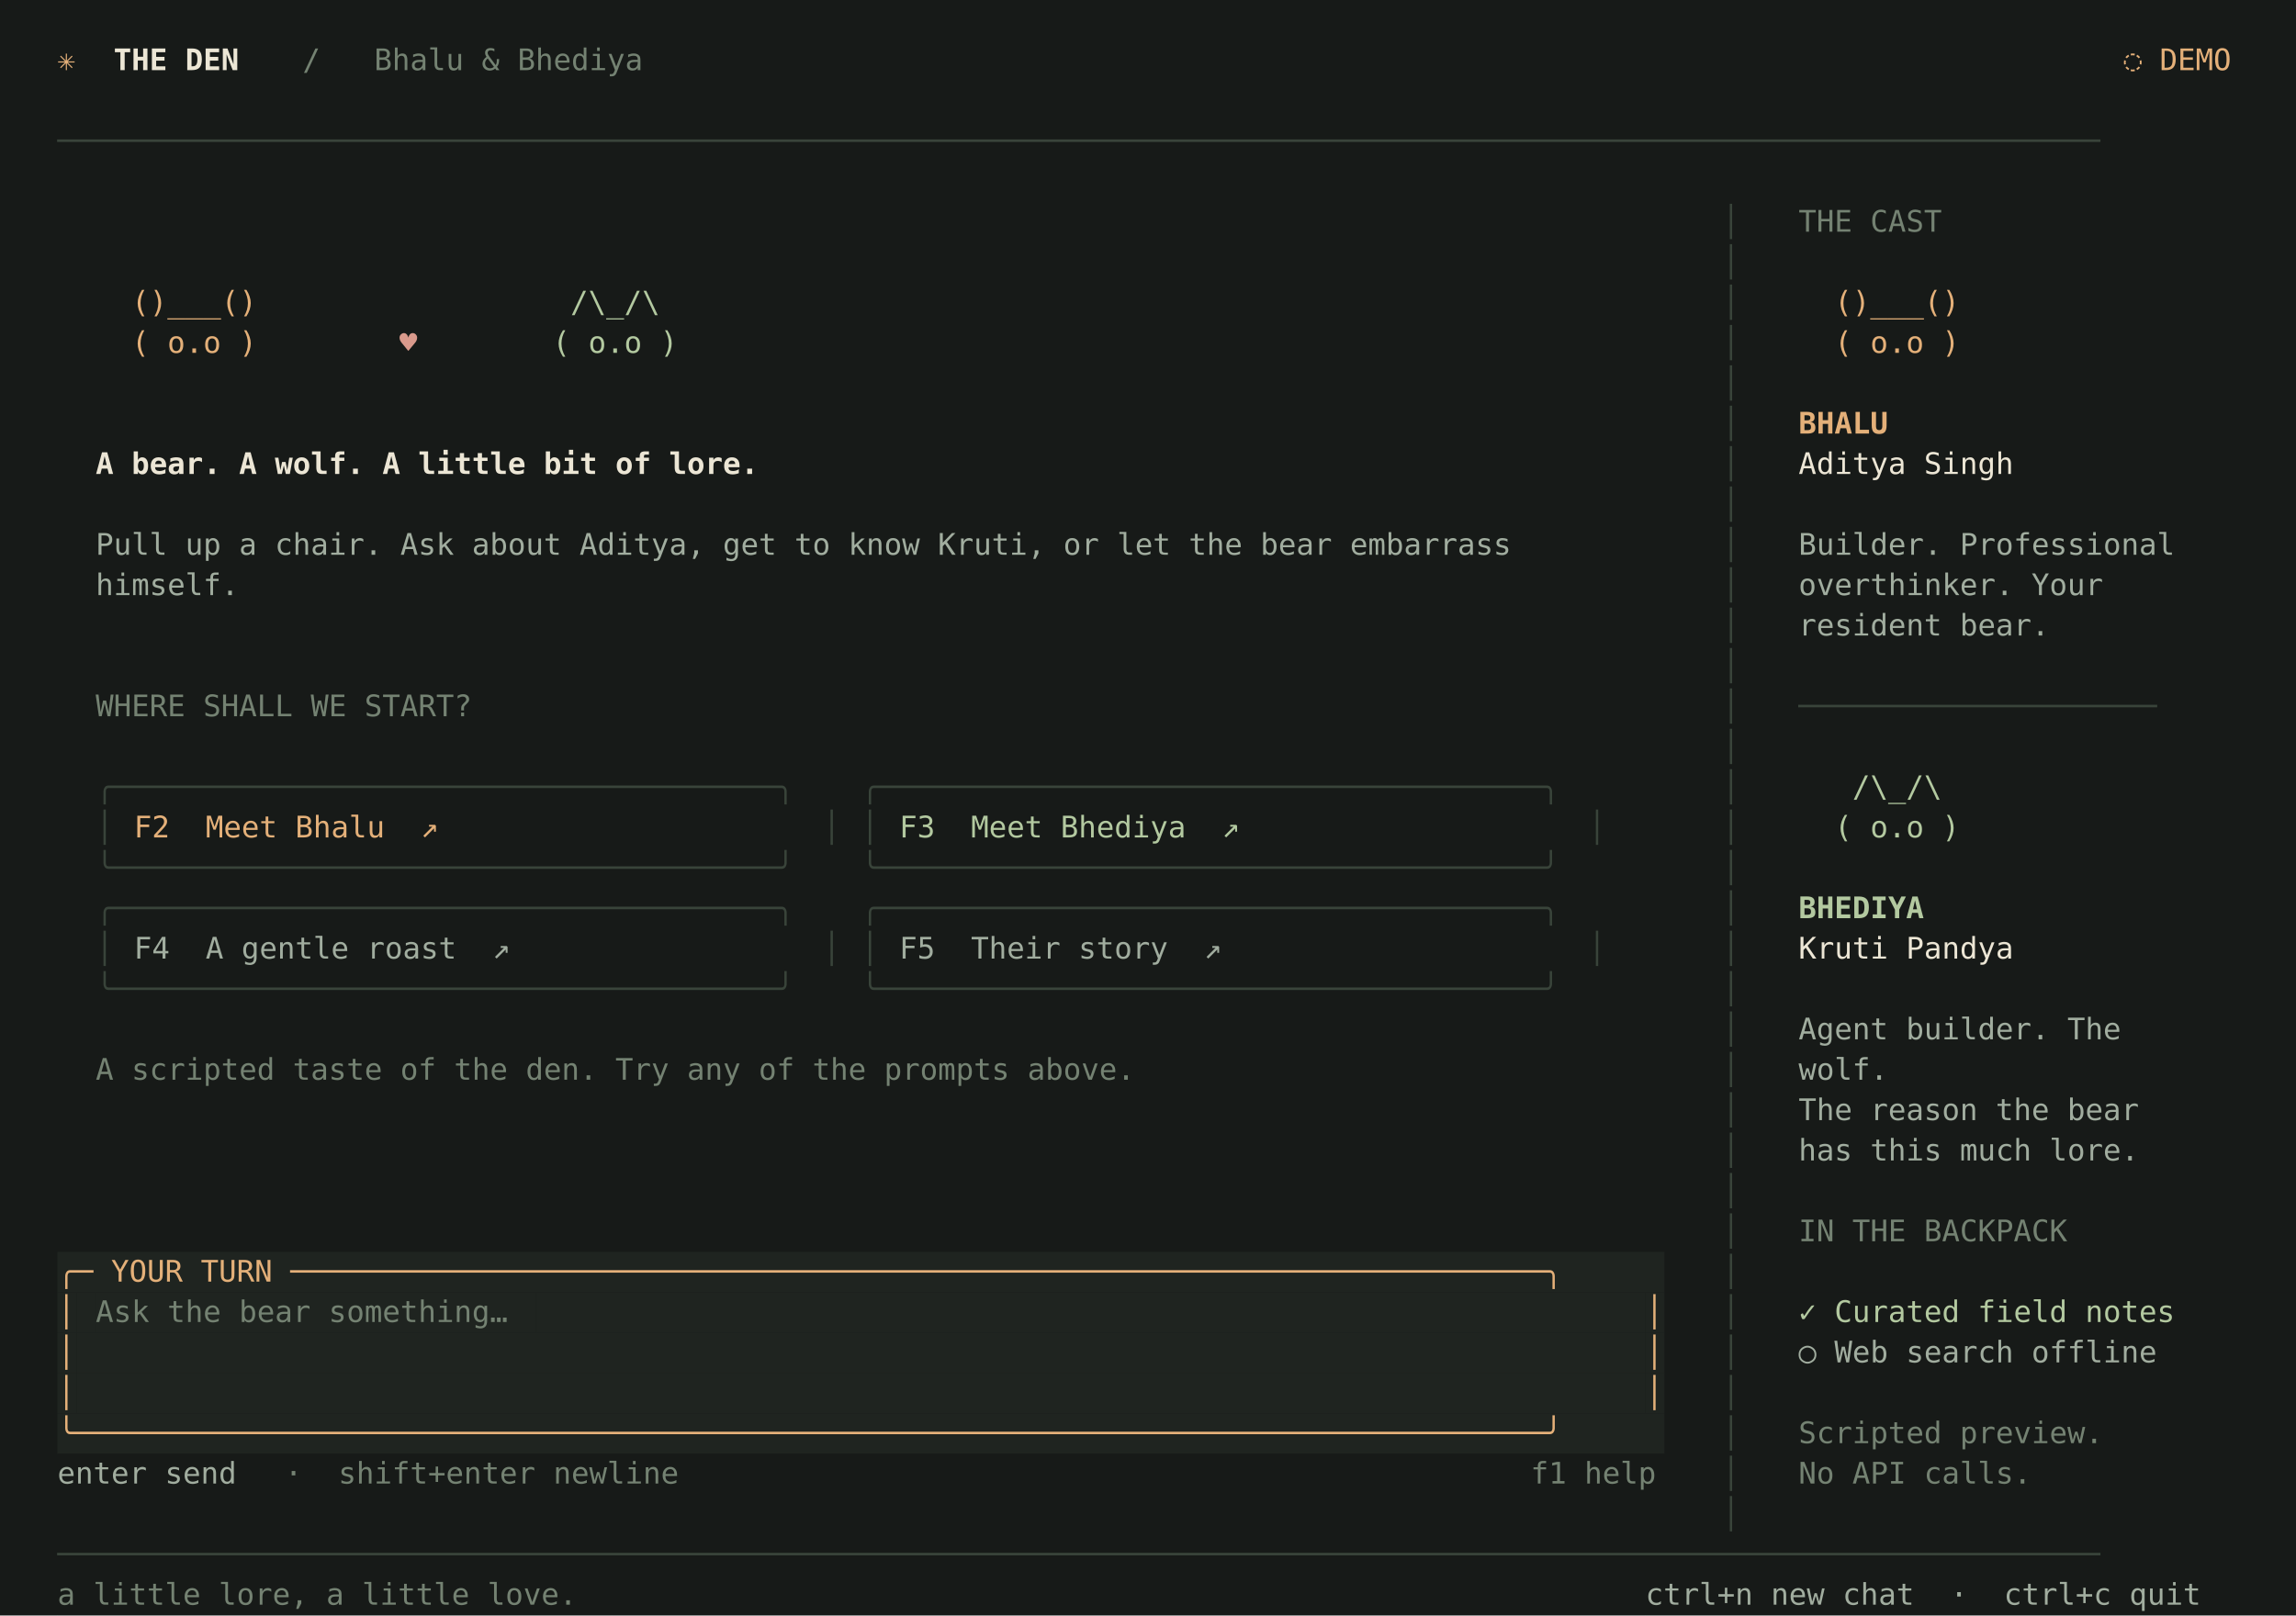
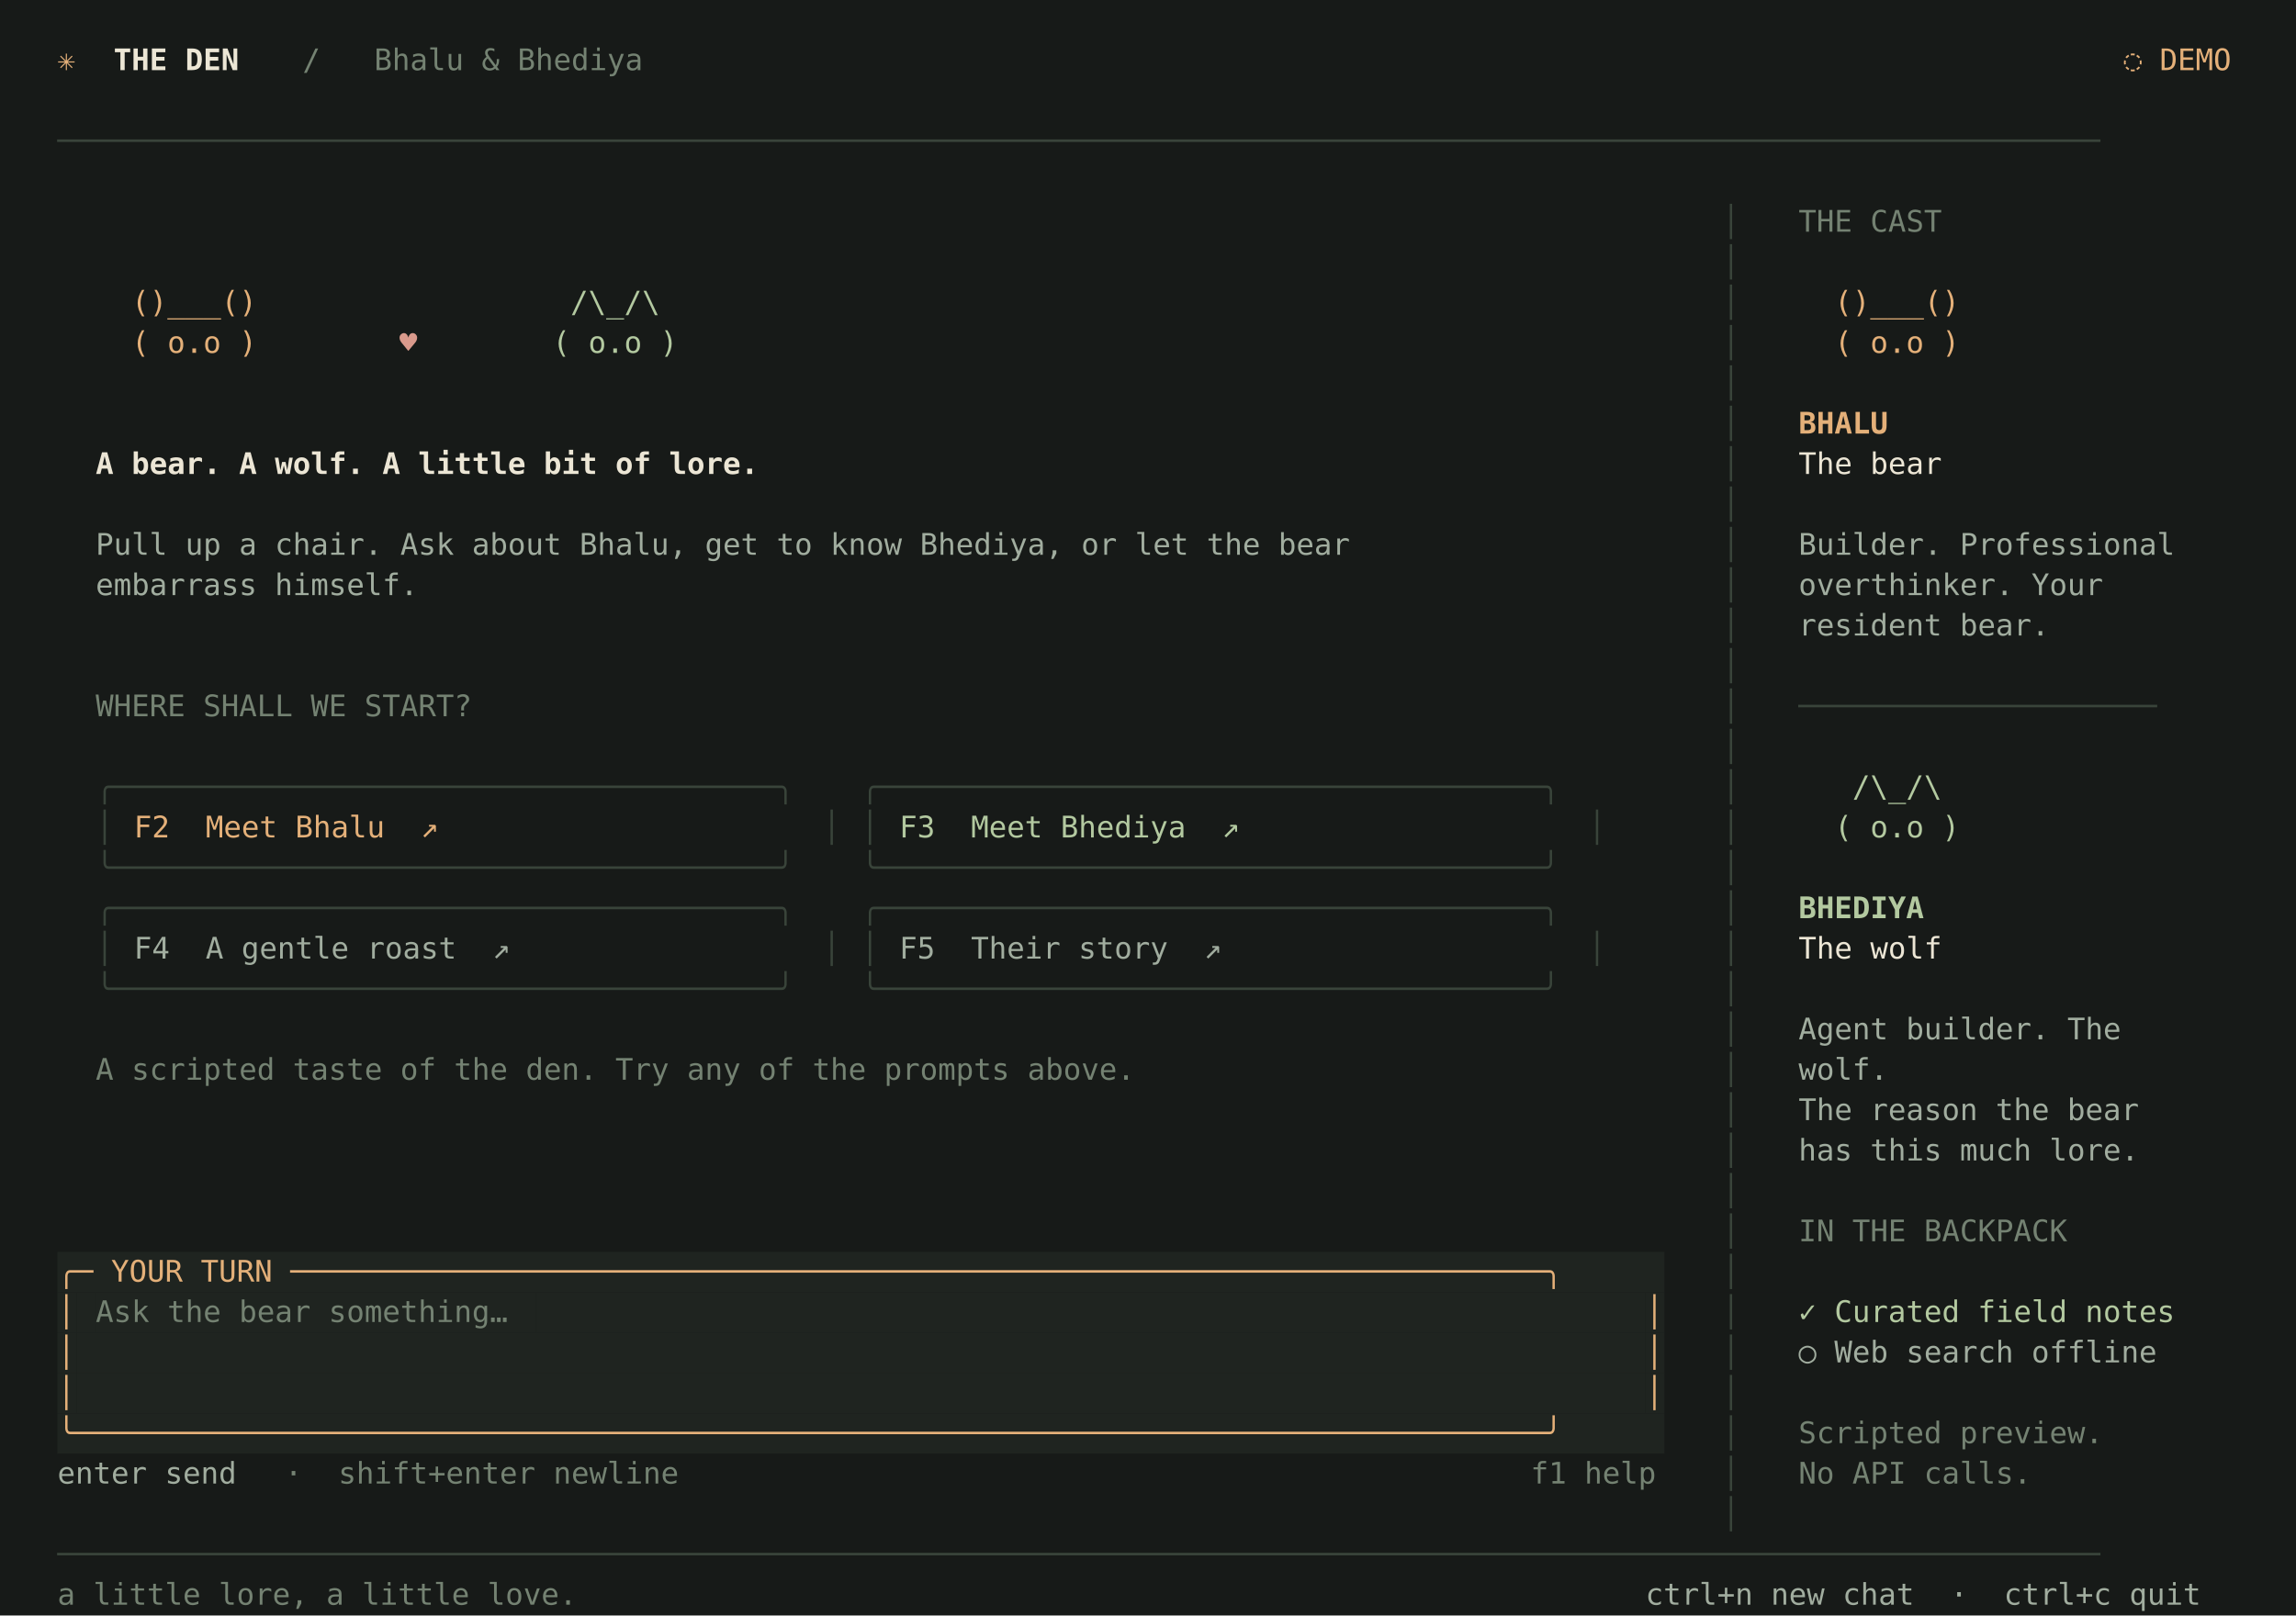
<svg xmlns="http://www.w3.org/2000/svg" width="1080" height="760" viewBox="0 0 1080 760">
  <rect width="100%" height="100%" fill="#171A18" />
  <g font-family="'SF Mono', Menlo, Consolas, monospace" font-size="14" xml:space="preserve">
    <rect x="0" y="0" width="1080" height="19" fill="rgb(23,26,24)" />
    <rect x="0" y="19" width="27" height="19" fill="rgb(23,26,24)" />
    <rect x="27" y="19" width="18" height="19" fill="rgb(23,26,24)" />
    <text x="27" y="33" fill="rgb(228,176,121)" textLength="18" lengthAdjust="spacingAndGlyphs">✳ </text>
    <rect x="45" y="19" width="72" height="19" fill="rgb(23,26,24)" />
    <text x="45" y="33" fill="rgb(236,230,213)" font-weight="bold" textLength="72" lengthAdjust="spacingAndGlyphs"> THE DEN</text>
    <rect x="117" y="19" width="198" height="19" fill="rgb(23,26,24)" />
    <text x="117" y="33" fill="rgb(116,130,114)" textLength="198" lengthAdjust="spacingAndGlyphs">   /   Bhalu &amp; Bhediya</text>
    <rect x="315" y="19" width="684" height="19" fill="rgb(23,26,24)" />
    <rect x="999" y="19" width="54" height="19" fill="rgb(23,26,24)" />
    <text x="999" y="33" fill="rgb(228,176,121)" textLength="54" lengthAdjust="spacingAndGlyphs">◌ DEMO</text>
    <rect x="1053" y="19" width="27" height="19" fill="rgb(23,26,24)" />
    <rect x="0" y="38" width="1080" height="19" fill="rgb(23,26,24)" />
    <rect x="0" y="57" width="27" height="19" fill="rgb(23,26,24)" />
    <rect x="27" y="57" width="1026" height="19" fill="rgb(23,26,24)" />
    <text x="27" y="71" fill="rgb(57,68,58)" textLength="1026" lengthAdjust="spacingAndGlyphs">──────────────────────────────────────────────────────────────────────────────────────────────────────────────────</text>
    <rect x="1053" y="57" width="27" height="19" fill="rgb(23,26,24)" />
    <rect x="0" y="76" width="1080" height="19" fill="rgb(23,26,24)" />
    <rect x="0" y="95" width="810" height="19" fill="rgb(23,26,24)" />
    <rect x="810" y="95" width="9" height="19" fill="rgb(23,26,24)" />
    <text x="810" y="109" fill="rgb(57,68,58)" textLength="9" lengthAdjust="spacingAndGlyphs">│</text>
    <rect x="819" y="95" width="27" height="19" fill="rgb(23,26,24)" />
    <rect x="846" y="95" width="72" height="19" fill="rgb(23,26,24)" />
    <text x="846" y="109" fill="rgb(116,130,114)" textLength="72" lengthAdjust="spacingAndGlyphs">THE CAST</text>
    <rect x="918" y="95" width="162" height="19" fill="rgb(23,26,24)" />
    <rect x="0" y="114" width="810" height="19" fill="rgb(23,26,24)" />
    <rect x="810" y="114" width="9" height="19" fill="rgb(23,26,24)" />
    <text x="810" y="128" fill="rgb(57,68,58)" textLength="9" lengthAdjust="spacingAndGlyphs">│</text>
    <rect x="819" y="114" width="261" height="19" fill="rgb(23,26,24)" />
    <rect x="0" y="133" width="45" height="19" fill="rgb(23,26,24)" />
    <rect x="45" y="133" width="81" height="19" fill="rgb(23,26,24)" />
    <text x="45" y="147" fill="rgb(228,176,121)" textLength="81" lengthAdjust="spacingAndGlyphs">  ()___()</text>
    <rect x="126" y="133" width="117" height="19" fill="rgb(23,26,24)" />
    <rect x="243" y="133" width="72" height="19" fill="rgb(23,26,24)" />
    <text x="243" y="147" fill="rgb(179,201,160)" textLength="72" lengthAdjust="spacingAndGlyphs">   /\_/\</text>
    <rect x="315" y="133" width="495" height="19" fill="rgb(23,26,24)" />
    <rect x="810" y="133" width="9" height="19" fill="rgb(23,26,24)" />
    <text x="810" y="147" fill="rgb(57,68,58)" textLength="9" lengthAdjust="spacingAndGlyphs">│</text>
    <rect x="819" y="133" width="27" height="19" fill="rgb(23,26,24)" />
    <rect x="846" y="133" width="81" height="19" fill="rgb(23,26,24)" />
    <text x="846" y="147" fill="rgb(228,176,121)" textLength="81" lengthAdjust="spacingAndGlyphs">  ()___()</text>
    <rect x="927" y="133" width="153" height="19" fill="rgb(23,26,24)" />
    <rect x="0" y="152" width="45" height="19" fill="rgb(23,26,24)" />
    <rect x="45" y="152" width="81" height="19" fill="rgb(23,26,24)" />
    <text x="45" y="166" fill="rgb(228,176,121)" textLength="81" lengthAdjust="spacingAndGlyphs">  ( o.o )</text>
    <rect x="126" y="152" width="45" height="19" fill="rgb(23,26,24)" />
    <rect x="171" y="152" width="27" height="19" fill="rgb(23,26,24)" />
    <text x="171" y="166" fill="rgb(217,154,140)" textLength="27" lengthAdjust="spacingAndGlyphs">  ♥</text>
    <rect x="198" y="152" width="45" height="19" fill="rgb(23,26,24)" />
    <rect x="243" y="152" width="81" height="19" fill="rgb(23,26,24)" />
    <text x="243" y="166" fill="rgb(179,201,160)" textLength="81" lengthAdjust="spacingAndGlyphs">  ( o.o )</text>
    <rect x="324" y="152" width="486" height="19" fill="rgb(23,26,24)" />
    <rect x="810" y="152" width="9" height="19" fill="rgb(23,26,24)" />
    <text x="810" y="166" fill="rgb(57,68,58)" textLength="9" lengthAdjust="spacingAndGlyphs">│</text>
    <rect x="819" y="152" width="27" height="19" fill="rgb(23,26,24)" />
    <rect x="846" y="152" width="81" height="19" fill="rgb(23,26,24)" />
    <text x="846" y="166" fill="rgb(228,176,121)" textLength="81" lengthAdjust="spacingAndGlyphs">  ( o.o )</text>
    <rect x="927" y="152" width="153" height="19" fill="rgb(23,26,24)" />
    <rect x="0" y="171" width="810" height="19" fill="rgb(23,26,24)" />
    <rect x="810" y="171" width="9" height="19" fill="rgb(23,26,24)" />
    <text x="810" y="185" fill="rgb(57,68,58)" textLength="9" lengthAdjust="spacingAndGlyphs">│</text>
    <rect x="819" y="171" width="261" height="19" fill="rgb(23,26,24)" />
    <rect x="0" y="190" width="810" height="19" fill="rgb(23,26,24)" />
    <rect x="810" y="190" width="9" height="19" fill="rgb(23,26,24)" />
    <text x="810" y="204" fill="rgb(57,68,58)" textLength="9" lengthAdjust="spacingAndGlyphs">│</text>
    <rect x="819" y="190" width="27" height="19" fill="rgb(23,26,24)" />
    <rect x="846" y="190" width="45" height="19" fill="rgb(23,26,24)" />
    <text x="846" y="204" fill="rgb(228,176,121)" font-weight="bold" textLength="45" lengthAdjust="spacingAndGlyphs">BHALU</text>
    <rect x="891" y="190" width="189" height="19" fill="rgb(23,26,24)" />
    <rect x="0" y="209" width="45" height="19" fill="rgb(23,26,24)" />
    <rect x="45" y="209" width="333" height="19" fill="rgb(23,26,24)" />
    <text x="45" y="223" fill="rgb(236,230,213)" font-weight="bold" textLength="333" lengthAdjust="spacingAndGlyphs">A bear. A wolf. A little bit of lore.</text>
    <rect x="378" y="209" width="432" height="19" fill="rgb(23,26,24)" />
    <rect x="810" y="209" width="9" height="19" fill="rgb(23,26,24)" />
    <text x="810" y="223" fill="rgb(57,68,58)" textLength="9" lengthAdjust="spacingAndGlyphs">│</text>
    <rect x="819" y="209" width="27" height="19" fill="rgb(23,26,24)" />
-     <rect x="846" y="209" width="108" height="19" fill="rgb(23,26,24)" />
-     <text x="846" y="223" fill="rgb(236,230,213)" textLength="108" lengthAdjust="spacingAndGlyphs">Aditya Singh</text>
-     <rect x="954" y="209" width="126" height="19" fill="rgb(23,26,24)" />
+     <rect x="846" y="209" width="72" height="19" fill="rgb(23,26,24)" />
+     <text x="846" y="223" fill="rgb(236,230,213)" textLength="72" lengthAdjust="spacingAndGlyphs">The bear</text>
+     <rect x="918" y="209" width="162" height="19" fill="rgb(23,26,24)" />
    <rect x="0" y="228" width="810" height="19" fill="rgb(23,26,24)" />
    <rect x="810" y="228" width="9" height="19" fill="rgb(23,26,24)" />
    <text x="810" y="242" fill="rgb(57,68,58)" textLength="9" lengthAdjust="spacingAndGlyphs">│</text>
    <rect x="819" y="228" width="261" height="19" fill="rgb(23,26,24)" />
    <rect x="0" y="247" width="45" height="19" fill="rgb(23,26,24)" />
-     <rect x="45" y="247" width="711" height="19" fill="rgb(23,26,24)" />
-     <text x="45" y="261" fill="rgb(161,173,159)" textLength="711" lengthAdjust="spacingAndGlyphs">Pull up a chair. Ask about Aditya, get to know Kruti, or let the bear embarrass</text>
-     <rect x="756" y="247" width="54" height="19" fill="rgb(23,26,24)" />
+     <rect x="45" y="247" width="639" height="19" fill="rgb(23,26,24)" />
+     <text x="45" y="261" fill="rgb(161,173,159)" textLength="639" lengthAdjust="spacingAndGlyphs">Pull up a chair. Ask about Bhalu, get to know Bhediya, or let the bear </text>
+     <rect x="684" y="247" width="126" height="19" fill="rgb(23,26,24)" />
    <rect x="810" y="247" width="9" height="19" fill="rgb(23,26,24)" />
    <text x="810" y="261" fill="rgb(57,68,58)" textLength="9" lengthAdjust="spacingAndGlyphs">│</text>
    <rect x="819" y="247" width="27" height="19" fill="rgb(23,26,24)" />
    <rect x="846" y="247" width="189" height="19" fill="rgb(23,26,24)" />
    <text x="846" y="261" fill="rgb(161,173,159)" textLength="189" lengthAdjust="spacingAndGlyphs">Builder. Professional</text>
    <rect x="1035" y="247" width="45" height="19" fill="rgb(23,26,24)" />
    <rect x="0" y="266" width="45" height="19" fill="rgb(23,26,24)" />
-     <rect x="45" y="266" width="72" height="19" fill="rgb(23,26,24)" />
-     <text x="45" y="280" fill="rgb(161,173,159)" textLength="72" lengthAdjust="spacingAndGlyphs">himself.</text>
-     <rect x="117" y="266" width="693" height="19" fill="rgb(23,26,24)" />
+     <rect x="45" y="266" width="162" height="19" fill="rgb(23,26,24)" />
+     <text x="45" y="280" fill="rgb(161,173,159)" textLength="162" lengthAdjust="spacingAndGlyphs">embarrass himself.</text>
+     <rect x="207" y="266" width="603" height="19" fill="rgb(23,26,24)" />
    <rect x="810" y="266" width="9" height="19" fill="rgb(23,26,24)" />
    <text x="810" y="280" fill="rgb(57,68,58)" textLength="9" lengthAdjust="spacingAndGlyphs">│</text>
    <rect x="819" y="266" width="27" height="19" fill="rgb(23,26,24)" />
    <rect x="846" y="266" width="153" height="19" fill="rgb(23,26,24)" />
    <text x="846" y="280" fill="rgb(161,173,159)" textLength="153" lengthAdjust="spacingAndGlyphs">overthinker. Your</text>
    <rect x="999" y="266" width="81" height="19" fill="rgb(23,26,24)" />
    <rect x="0" y="285" width="810" height="19" fill="rgb(23,26,24)" />
    <rect x="810" y="285" width="9" height="19" fill="rgb(23,26,24)" />
    <text x="810" y="299" fill="rgb(57,68,58)" textLength="9" lengthAdjust="spacingAndGlyphs">│</text>
    <rect x="819" y="285" width="27" height="19" fill="rgb(23,26,24)" />
    <rect x="846" y="285" width="126" height="19" fill="rgb(23,26,24)" />
    <text x="846" y="299" fill="rgb(161,173,159)" textLength="126" lengthAdjust="spacingAndGlyphs">resident bear.</text>
    <rect x="972" y="285" width="108" height="19" fill="rgb(23,26,24)" />
    <rect x="0" y="304" width="810" height="19" fill="rgb(23,26,24)" />
    <rect x="810" y="304" width="9" height="19" fill="rgb(23,26,24)" />
    <text x="810" y="318" fill="rgb(57,68,58)" textLength="9" lengthAdjust="spacingAndGlyphs">│</text>
    <rect x="819" y="304" width="261" height="19" fill="rgb(23,26,24)" />
    <rect x="0" y="323" width="45" height="19" fill="rgb(23,26,24)" />
    <rect x="45" y="323" width="189" height="19" fill="rgb(23,26,24)" />
    <text x="45" y="337" fill="rgb(116,130,114)" textLength="189" lengthAdjust="spacingAndGlyphs">WHERE SHALL WE START?</text>
    <rect x="234" y="323" width="576" height="19" fill="rgb(23,26,24)" />
    <rect x="810" y="323" width="9" height="19" fill="rgb(23,26,24)" />
    <text x="810" y="337" fill="rgb(57,68,58)" textLength="9" lengthAdjust="spacingAndGlyphs">│</text>
    <rect x="819" y="323" width="27" height="19" fill="rgb(23,26,24)" />
    <rect x="846" y="323" width="180" height="19" fill="rgb(23,26,24)" />
    <text x="846" y="337" fill="rgb(57,68,58)" textLength="180" lengthAdjust="spacingAndGlyphs">────────────────────</text>
    <rect x="1026" y="323" width="54" height="19" fill="rgb(23,26,24)" />
    <rect x="0" y="342" width="810" height="19" fill="rgb(23,26,24)" />
    <rect x="810" y="342" width="9" height="19" fill="rgb(23,26,24)" />
    <text x="810" y="356" fill="rgb(57,68,58)" textLength="9" lengthAdjust="spacingAndGlyphs">│</text>
    <rect x="819" y="342" width="261" height="19" fill="rgb(23,26,24)" />
    <rect x="0" y="361" width="45" height="19" fill="rgb(23,26,24)" />
    <rect x="45" y="361" width="351" height="19" fill="rgb(23,26,24)" />
    <text x="45" y="375" fill="rgb(57,68,58)" textLength="351" lengthAdjust="spacingAndGlyphs">╭─────────────────────────────────────╮</text>
    <rect x="396" y="361" width="9" height="19" fill="rgb(23,26,24)" />
    <rect x="405" y="361" width="351" height="19" fill="rgb(23,26,24)" />
    <text x="405" y="375" fill="rgb(57,68,58)" textLength="351" lengthAdjust="spacingAndGlyphs">╭─────────────────────────────────────╮</text>
    <rect x="756" y="361" width="54" height="19" fill="rgb(23,26,24)" />
    <rect x="810" y="361" width="9" height="19" fill="rgb(23,26,24)" />
    <text x="810" y="375" fill="rgb(57,68,58)" textLength="9" lengthAdjust="spacingAndGlyphs">│</text>
    <rect x="819" y="361" width="27" height="19" fill="rgb(23,26,24)" />
    <rect x="846" y="361" width="72" height="19" fill="rgb(23,26,24)" />
    <text x="846" y="375" fill="rgb(179,201,160)" textLength="72" lengthAdjust="spacingAndGlyphs">   /\_/\</text>
    <rect x="918" y="361" width="162" height="19" fill="rgb(23,26,24)" />
    <rect x="0" y="380" width="45" height="19" fill="rgb(23,26,24)" />
    <rect x="45" y="380" width="9" height="19" fill="rgb(23,26,24)" />
    <text x="45" y="394" fill="rgb(57,68,58)" textLength="9" lengthAdjust="spacingAndGlyphs">│</text>
    <rect x="54" y="380" width="9" height="19" fill="rgb(23,26,24)" />
    <rect x="63" y="380" width="153" height="19" fill="rgb(23,26,24)" />
    <text x="63" y="394" fill="rgb(228,176,121)" textLength="153" lengthAdjust="spacingAndGlyphs">F2  Meet Bhalu  ↗</text>
    <rect x="216" y="380" width="171" height="19" fill="rgb(23,26,24)" />
    <rect x="387" y="380" width="9" height="19" fill="rgb(23,26,24)" />
    <text x="387" y="394" fill="rgb(57,68,58)" textLength="9" lengthAdjust="spacingAndGlyphs">│</text>
    <rect x="396" y="380" width="9" height="19" fill="rgb(23,26,24)" />
    <rect x="405" y="380" width="9" height="19" fill="rgb(23,26,24)" />
    <text x="405" y="394" fill="rgb(57,68,58)" textLength="9" lengthAdjust="spacingAndGlyphs">│</text>
    <rect x="414" y="380" width="9" height="19" fill="rgb(23,26,24)" />
    <rect x="423" y="380" width="171" height="19" fill="rgb(23,26,24)" />
    <text x="423" y="394" fill="rgb(179,201,160)" textLength="171" lengthAdjust="spacingAndGlyphs">F3  Meet Bhediya  ↗</text>
    <rect x="594" y="380" width="153" height="19" fill="rgb(23,26,24)" />
    <rect x="747" y="380" width="9" height="19" fill="rgb(23,26,24)" />
    <text x="747" y="394" fill="rgb(57,68,58)" textLength="9" lengthAdjust="spacingAndGlyphs">│</text>
    <rect x="756" y="380" width="54" height="19" fill="rgb(23,26,24)" />
    <rect x="810" y="380" width="9" height="19" fill="rgb(23,26,24)" />
    <text x="810" y="394" fill="rgb(57,68,58)" textLength="9" lengthAdjust="spacingAndGlyphs">│</text>
    <rect x="819" y="380" width="27" height="19" fill="rgb(23,26,24)" />
    <rect x="846" y="380" width="81" height="19" fill="rgb(23,26,24)" />
    <text x="846" y="394" fill="rgb(179,201,160)" textLength="81" lengthAdjust="spacingAndGlyphs">  ( o.o )</text>
    <rect x="927" y="380" width="153" height="19" fill="rgb(23,26,24)" />
    <rect x="0" y="399" width="45" height="19" fill="rgb(23,26,24)" />
    <rect x="45" y="399" width="351" height="19" fill="rgb(23,26,24)" />
    <text x="45" y="413" fill="rgb(57,68,58)" textLength="351" lengthAdjust="spacingAndGlyphs">╰─────────────────────────────────────╯</text>
    <rect x="396" y="399" width="9" height="19" fill="rgb(23,26,24)" />
    <rect x="405" y="399" width="351" height="19" fill="rgb(23,26,24)" />
    <text x="405" y="413" fill="rgb(57,68,58)" textLength="351" lengthAdjust="spacingAndGlyphs">╰─────────────────────────────────────╯</text>
    <rect x="756" y="399" width="54" height="19" fill="rgb(23,26,24)" />
    <rect x="810" y="399" width="9" height="19" fill="rgb(23,26,24)" />
    <text x="810" y="413" fill="rgb(57,68,58)" textLength="9" lengthAdjust="spacingAndGlyphs">│</text>
    <rect x="819" y="399" width="261" height="19" fill="rgb(23,26,24)" />
    <rect x="0" y="418" width="45" height="19" fill="rgb(23,26,24)" />
    <rect x="45" y="418" width="351" height="19" fill="rgb(23,26,24)" />
    <text x="45" y="432" fill="rgb(57,68,58)" textLength="351" lengthAdjust="spacingAndGlyphs">╭─────────────────────────────────────╮</text>
    <rect x="396" y="418" width="9" height="19" fill="rgb(23,26,24)" />
    <rect x="405" y="418" width="351" height="19" fill="rgb(23,26,24)" />
    <text x="405" y="432" fill="rgb(57,68,58)" textLength="351" lengthAdjust="spacingAndGlyphs">╭─────────────────────────────────────╮</text>
    <rect x="756" y="418" width="54" height="19" fill="rgb(23,26,24)" />
    <rect x="810" y="418" width="9" height="19" fill="rgb(23,26,24)" />
    <text x="810" y="432" fill="rgb(57,68,58)" textLength="9" lengthAdjust="spacingAndGlyphs">│</text>
    <rect x="819" y="418" width="27" height="19" fill="rgb(23,26,24)" />
    <rect x="846" y="418" width="63" height="19" fill="rgb(23,26,24)" />
    <text x="846" y="432" fill="rgb(179,201,160)" font-weight="bold" textLength="63" lengthAdjust="spacingAndGlyphs">BHEDIYA</text>
    <rect x="909" y="418" width="171" height="19" fill="rgb(23,26,24)" />
    <rect x="0" y="437" width="45" height="19" fill="rgb(23,26,24)" />
    <rect x="45" y="437" width="9" height="19" fill="rgb(23,26,24)" />
    <text x="45" y="451" fill="rgb(57,68,58)" textLength="9" lengthAdjust="spacingAndGlyphs">│</text>
    <rect x="54" y="437" width="9" height="19" fill="rgb(23,26,24)" />
    <rect x="63" y="437" width="189" height="19" fill="rgb(23,26,24)" />
    <text x="63" y="451" fill="rgb(161,173,159)" textLength="189" lengthAdjust="spacingAndGlyphs">F4  A gentle roast  ↗</text>
    <rect x="252" y="437" width="135" height="19" fill="rgb(23,26,24)" />
    <rect x="387" y="437" width="9" height="19" fill="rgb(23,26,24)" />
    <text x="387" y="451" fill="rgb(57,68,58)" textLength="9" lengthAdjust="spacingAndGlyphs">│</text>
    <rect x="396" y="437" width="9" height="19" fill="rgb(23,26,24)" />
    <rect x="405" y="437" width="9" height="19" fill="rgb(23,26,24)" />
    <text x="405" y="451" fill="rgb(57,68,58)" textLength="9" lengthAdjust="spacingAndGlyphs">│</text>
    <rect x="414" y="437" width="9" height="19" fill="rgb(23,26,24)" />
    <rect x="423" y="437" width="162" height="19" fill="rgb(23,26,24)" />
    <text x="423" y="451" fill="rgb(161,173,159)" textLength="162" lengthAdjust="spacingAndGlyphs">F5  Their story  ↗</text>
    <rect x="585" y="437" width="162" height="19" fill="rgb(23,26,24)" />
    <rect x="747" y="437" width="9" height="19" fill="rgb(23,26,24)" />
    <text x="747" y="451" fill="rgb(57,68,58)" textLength="9" lengthAdjust="spacingAndGlyphs">│</text>
    <rect x="756" y="437" width="54" height="19" fill="rgb(23,26,24)" />
    <rect x="810" y="437" width="9" height="19" fill="rgb(23,26,24)" />
    <text x="810" y="451" fill="rgb(57,68,58)" textLength="9" lengthAdjust="spacingAndGlyphs">│</text>
    <rect x="819" y="437" width="27" height="19" fill="rgb(23,26,24)" />
-     <rect x="846" y="437" width="108" height="19" fill="rgb(23,26,24)" />
-     <text x="846" y="451" fill="rgb(236,230,213)" textLength="108" lengthAdjust="spacingAndGlyphs">Kruti Pandya</text>
-     <rect x="954" y="437" width="126" height="19" fill="rgb(23,26,24)" />
+     <rect x="846" y="437" width="72" height="19" fill="rgb(23,26,24)" />
+     <text x="846" y="451" fill="rgb(236,230,213)" textLength="72" lengthAdjust="spacingAndGlyphs">The wolf</text>
+     <rect x="918" y="437" width="162" height="19" fill="rgb(23,26,24)" />
    <rect x="0" y="456" width="45" height="19" fill="rgb(23,26,24)" />
    <rect x="45" y="456" width="351" height="19" fill="rgb(23,26,24)" />
    <text x="45" y="470" fill="rgb(57,68,58)" textLength="351" lengthAdjust="spacingAndGlyphs">╰─────────────────────────────────────╯</text>
    <rect x="396" y="456" width="9" height="19" fill="rgb(23,26,24)" />
    <rect x="405" y="456" width="351" height="19" fill="rgb(23,26,24)" />
    <text x="405" y="470" fill="rgb(57,68,58)" textLength="351" lengthAdjust="spacingAndGlyphs">╰─────────────────────────────────────╯</text>
    <rect x="756" y="456" width="54" height="19" fill="rgb(23,26,24)" />
    <rect x="810" y="456" width="9" height="19" fill="rgb(23,26,24)" />
    <text x="810" y="470" fill="rgb(57,68,58)" textLength="9" lengthAdjust="spacingAndGlyphs">│</text>
    <rect x="819" y="456" width="261" height="19" fill="rgb(23,26,24)" />
    <rect x="0" y="475" width="810" height="19" fill="rgb(23,26,24)" />
    <rect x="810" y="475" width="9" height="19" fill="rgb(23,26,24)" />
    <text x="810" y="489" fill="rgb(57,68,58)" textLength="9" lengthAdjust="spacingAndGlyphs">│</text>
    <rect x="819" y="475" width="27" height="19" fill="rgb(23,26,24)" />
    <rect x="846" y="475" width="171" height="19" fill="rgb(23,26,24)" />
    <text x="846" y="489" fill="rgb(161,173,159)" textLength="171" lengthAdjust="spacingAndGlyphs">Agent builder. The </text>
    <rect x="1017" y="475" width="63" height="19" fill="rgb(23,26,24)" />
    <rect x="0" y="494" width="45" height="19" fill="rgb(23,26,24)" />
    <rect x="45" y="494" width="522" height="19" fill="rgb(23,26,24)" />
    <text x="45" y="508" fill="rgb(116,130,114)" textLength="522" lengthAdjust="spacingAndGlyphs">A scripted taste of the den. Try any of the prompts above.</text>
    <rect x="567" y="494" width="243" height="19" fill="rgb(23,26,24)" />
    <rect x="810" y="494" width="9" height="19" fill="rgb(23,26,24)" />
    <text x="810" y="508" fill="rgb(57,68,58)" textLength="9" lengthAdjust="spacingAndGlyphs">│</text>
    <rect x="819" y="494" width="27" height="19" fill="rgb(23,26,24)" />
    <rect x="846" y="494" width="45" height="19" fill="rgb(23,26,24)" />
    <text x="846" y="508" fill="rgb(161,173,159)" textLength="45" lengthAdjust="spacingAndGlyphs">wolf.</text>
    <rect x="891" y="494" width="189" height="19" fill="rgb(23,26,24)" />
    <rect x="0" y="513" width="810" height="19" fill="rgb(23,26,24)" />
    <rect x="810" y="513" width="9" height="19" fill="rgb(23,26,24)" />
    <text x="810" y="527" fill="rgb(57,68,58)" textLength="9" lengthAdjust="spacingAndGlyphs">│</text>
    <rect x="819" y="513" width="27" height="19" fill="rgb(23,26,24)" />
    <rect x="846" y="513" width="171" height="19" fill="rgb(23,26,24)" />
    <text x="846" y="527" fill="rgb(161,173,159)" textLength="171" lengthAdjust="spacingAndGlyphs">The reason the bear</text>
    <rect x="1017" y="513" width="63" height="19" fill="rgb(23,26,24)" />
    <rect x="0" y="532" width="810" height="19" fill="rgb(23,26,24)" />
    <rect x="810" y="532" width="9" height="19" fill="rgb(23,26,24)" />
    <text x="810" y="546" fill="rgb(57,68,58)" textLength="9" lengthAdjust="spacingAndGlyphs">│</text>
    <rect x="819" y="532" width="27" height="19" fill="rgb(23,26,24)" />
    <rect x="846" y="532" width="171" height="19" fill="rgb(23,26,24)" />
    <text x="846" y="546" fill="rgb(161,173,159)" textLength="171" lengthAdjust="spacingAndGlyphs">has this much lore.</text>
    <rect x="1017" y="532" width="63" height="19" fill="rgb(23,26,24)" />
    <rect x="0" y="551" width="810" height="19" fill="rgb(23,26,24)" />
    <rect x="810" y="551" width="9" height="19" fill="rgb(23,26,24)" />
    <text x="810" y="565" fill="rgb(57,68,58)" textLength="9" lengthAdjust="spacingAndGlyphs">│</text>
    <rect x="819" y="551" width="261" height="19" fill="rgb(23,26,24)" />
    <rect x="0" y="570" width="810" height="19" fill="rgb(23,26,24)" />
    <rect x="810" y="570" width="9" height="19" fill="rgb(23,26,24)" />
    <text x="810" y="584" fill="rgb(57,68,58)" textLength="9" lengthAdjust="spacingAndGlyphs">│</text>
    <rect x="819" y="570" width="27" height="19" fill="rgb(23,26,24)" />
    <rect x="846" y="570" width="135" height="19" fill="rgb(23,26,24)" />
    <text x="846" y="584" fill="rgb(116,130,114)" textLength="135" lengthAdjust="spacingAndGlyphs">IN THE BACKPACK</text>
    <rect x="981" y="570" width="99" height="19" fill="rgb(23,26,24)" />
    <rect x="0" y="589" width="27" height="19" fill="rgb(23,26,24)" />
    <rect x="27" y="589" width="756" height="19" fill="rgb(31,36,32)" />
    <text x="27" y="603" fill="rgb(228,176,121)" textLength="756" lengthAdjust="spacingAndGlyphs">╭─ YOUR TURN ──────────────────────────────────────────────────────────────────────╮</text>
    <rect x="783" y="589" width="27" height="19" fill="rgb(23,26,24)" />
    <rect x="810" y="589" width="9" height="19" fill="rgb(23,26,24)" />
    <text x="810" y="603" fill="rgb(57,68,58)" textLength="9" lengthAdjust="spacingAndGlyphs">│</text>
    <rect x="819" y="589" width="261" height="19" fill="rgb(23,26,24)" />
    <rect x="0" y="608" width="27" height="19" fill="rgb(23,26,24)" />
    <rect x="27" y="608" width="9" height="19" fill="rgb(31,36,32)" />
    <text x="27" y="622" fill="rgb(228,176,121)" textLength="9" lengthAdjust="spacingAndGlyphs">│</text>
    <rect x="36" y="608" width="9" height="19" fill="rgb(31,36,32)" />
    <rect x="45" y="608" width="207" height="19" fill="rgb(31,36,32)" />
    <text x="45" y="622" fill="rgb(116,130,114)" textLength="207" lengthAdjust="spacingAndGlyphs">Ask the bear something…</text>
    <rect x="252" y="608" width="522" height="19" fill="rgb(31,36,32)" />
    <rect x="774" y="608" width="9" height="19" fill="rgb(31,36,32)" />
    <text x="774" y="622" fill="rgb(228,176,121)" textLength="9" lengthAdjust="spacingAndGlyphs">│</text>
    <rect x="783" y="608" width="27" height="19" fill="rgb(23,26,24)" />
    <rect x="810" y="608" width="9" height="19" fill="rgb(23,26,24)" />
    <text x="810" y="622" fill="rgb(57,68,58)" textLength="9" lengthAdjust="spacingAndGlyphs">│</text>
    <rect x="819" y="608" width="27" height="19" fill="rgb(23,26,24)" />
    <rect x="846" y="608" width="189" height="19" fill="rgb(23,26,24)" />
    <text x="846" y="622" fill="rgb(179,201,160)" textLength="189" lengthAdjust="spacingAndGlyphs">✓ Curated field notes</text>
    <rect x="1035" y="608" width="45" height="19" fill="rgb(23,26,24)" />
    <rect x="0" y="627" width="27" height="19" fill="rgb(23,26,24)" />
    <rect x="27" y="627" width="9" height="19" fill="rgb(31,36,32)" />
    <text x="27" y="641" fill="rgb(228,176,121)" textLength="9" lengthAdjust="spacingAndGlyphs">│</text>
    <rect x="36" y="627" width="738" height="19" fill="rgb(31,36,32)" />
    <rect x="774" y="627" width="9" height="19" fill="rgb(31,36,32)" />
    <text x="774" y="641" fill="rgb(228,176,121)" textLength="9" lengthAdjust="spacingAndGlyphs">│</text>
    <rect x="783" y="627" width="27" height="19" fill="rgb(23,26,24)" />
    <rect x="810" y="627" width="9" height="19" fill="rgb(23,26,24)" />
    <text x="810" y="641" fill="rgb(57,68,58)" textLength="9" lengthAdjust="spacingAndGlyphs">│</text>
    <rect x="819" y="627" width="27" height="19" fill="rgb(23,26,24)" />
    <rect x="846" y="627" width="180" height="19" fill="rgb(23,26,24)" />
    <text x="846" y="641" fill="rgb(161,173,159)" textLength="180" lengthAdjust="spacingAndGlyphs">○ Web search offline</text>
    <rect x="1026" y="627" width="54" height="19" fill="rgb(23,26,24)" />
    <rect x="0" y="646" width="27" height="19" fill="rgb(23,26,24)" />
    <rect x="27" y="646" width="9" height="19" fill="rgb(31,36,32)" />
    <text x="27" y="660" fill="rgb(228,176,121)" textLength="9" lengthAdjust="spacingAndGlyphs">│</text>
    <rect x="36" y="646" width="738" height="19" fill="rgb(31,36,32)" />
    <rect x="774" y="646" width="9" height="19" fill="rgb(31,36,32)" />
    <text x="774" y="660" fill="rgb(228,176,121)" textLength="9" lengthAdjust="spacingAndGlyphs">│</text>
    <rect x="783" y="646" width="27" height="19" fill="rgb(23,26,24)" />
    <rect x="810" y="646" width="9" height="19" fill="rgb(23,26,24)" />
    <text x="810" y="660" fill="rgb(57,68,58)" textLength="9" lengthAdjust="spacingAndGlyphs">│</text>
    <rect x="819" y="646" width="261" height="19" fill="rgb(23,26,24)" />
    <rect x="0" y="665" width="27" height="19" fill="rgb(23,26,24)" />
    <rect x="27" y="665" width="756" height="19" fill="rgb(31,36,32)" />
    <text x="27" y="679" fill="rgb(228,176,121)" textLength="756" lengthAdjust="spacingAndGlyphs">╰──────────────────────────────────────────────────────────────────────────────────╯</text>
    <rect x="783" y="665" width="27" height="19" fill="rgb(23,26,24)" />
    <rect x="810" y="665" width="9" height="19" fill="rgb(23,26,24)" />
    <text x="810" y="679" fill="rgb(57,68,58)" textLength="9" lengthAdjust="spacingAndGlyphs">│</text>
    <rect x="819" y="665" width="27" height="19" fill="rgb(23,26,24)" />
    <rect x="846" y="665" width="153" height="19" fill="rgb(23,26,24)" />
    <text x="846" y="679" fill="rgb(116,130,114)" textLength="153" lengthAdjust="spacingAndGlyphs">Scripted preview.</text>
    <rect x="999" y="665" width="81" height="19" fill="rgb(23,26,24)" />
    <rect x="0" y="684" width="27" height="19" fill="rgb(23,26,24)" />
    <rect x="27" y="684" width="90" height="19" fill="rgb(23,26,24)" />
    <text x="27" y="698" fill="rgb(161,173,159)" textLength="90" lengthAdjust="spacingAndGlyphs">enter send</text>
    <rect x="117" y="684" width="216" height="19" fill="rgb(23,26,24)" />
    <text x="117" y="698" fill="rgb(116,130,114)" textLength="216" lengthAdjust="spacingAndGlyphs">  ·  shift+enter newline</text>
    <rect x="333" y="684" width="387" height="19" fill="rgb(23,26,24)" />
    <rect x="720" y="684" width="63" height="19" fill="rgb(23,26,24)" />
    <text x="720" y="698" fill="rgb(116,130,114)" textLength="63" lengthAdjust="spacingAndGlyphs">f1 help</text>
    <rect x="783" y="684" width="27" height="19" fill="rgb(23,26,24)" />
    <rect x="810" y="684" width="9" height="19" fill="rgb(23,26,24)" />
    <text x="810" y="698" fill="rgb(57,68,58)" textLength="9" lengthAdjust="spacingAndGlyphs">│</text>
    <rect x="819" y="684" width="27" height="19" fill="rgb(23,26,24)" />
    <rect x="846" y="684" width="117" height="19" fill="rgb(23,26,24)" />
    <text x="846" y="698" fill="rgb(116,130,114)" textLength="117" lengthAdjust="spacingAndGlyphs">No API calls.</text>
    <rect x="963" y="684" width="117" height="19" fill="rgb(23,26,24)" />
    <rect x="0" y="703" width="810" height="19" fill="rgb(23,26,24)" />
    <rect x="810" y="703" width="9" height="19" fill="rgb(23,26,24)" />
    <text x="810" y="717" fill="rgb(57,68,58)" textLength="9" lengthAdjust="spacingAndGlyphs">│</text>
    <rect x="819" y="703" width="261" height="19" fill="rgb(23,26,24)" />
    <rect x="0" y="722" width="27" height="19" fill="rgb(23,26,24)" />
    <rect x="27" y="722" width="1026" height="19" fill="rgb(23,26,24)" />
    <text x="27" y="736" fill="rgb(57,68,58)" textLength="1026" lengthAdjust="spacingAndGlyphs">──────────────────────────────────────────────────────────────────────────────────────────────────────────────────</text>
    <rect x="1053" y="722" width="27" height="19" fill="rgb(23,26,24)" />
    <rect x="0" y="741" width="27" height="19" fill="rgb(23,26,24)" />
    <rect x="27" y="741" width="261" height="19" fill="rgb(23,26,24)" />
    <text x="27" y="755" fill="rgb(116,130,114)" textLength="261" lengthAdjust="spacingAndGlyphs">a little lore, a little love.</text>
    <rect x="288" y="741" width="486" height="19" fill="rgb(23,26,24)" />
    <rect x="774" y="741" width="279" height="19" fill="rgb(23,26,24)" />
    <text x="774" y="755" fill="rgb(161,173,159)" textLength="279" lengthAdjust="spacingAndGlyphs">ctrl+n new chat  ·  ctrl+c quit</text>
    <rect x="1053" y="741" width="27" height="19" fill="rgb(23,26,24)" />
  </g>
</svg>
